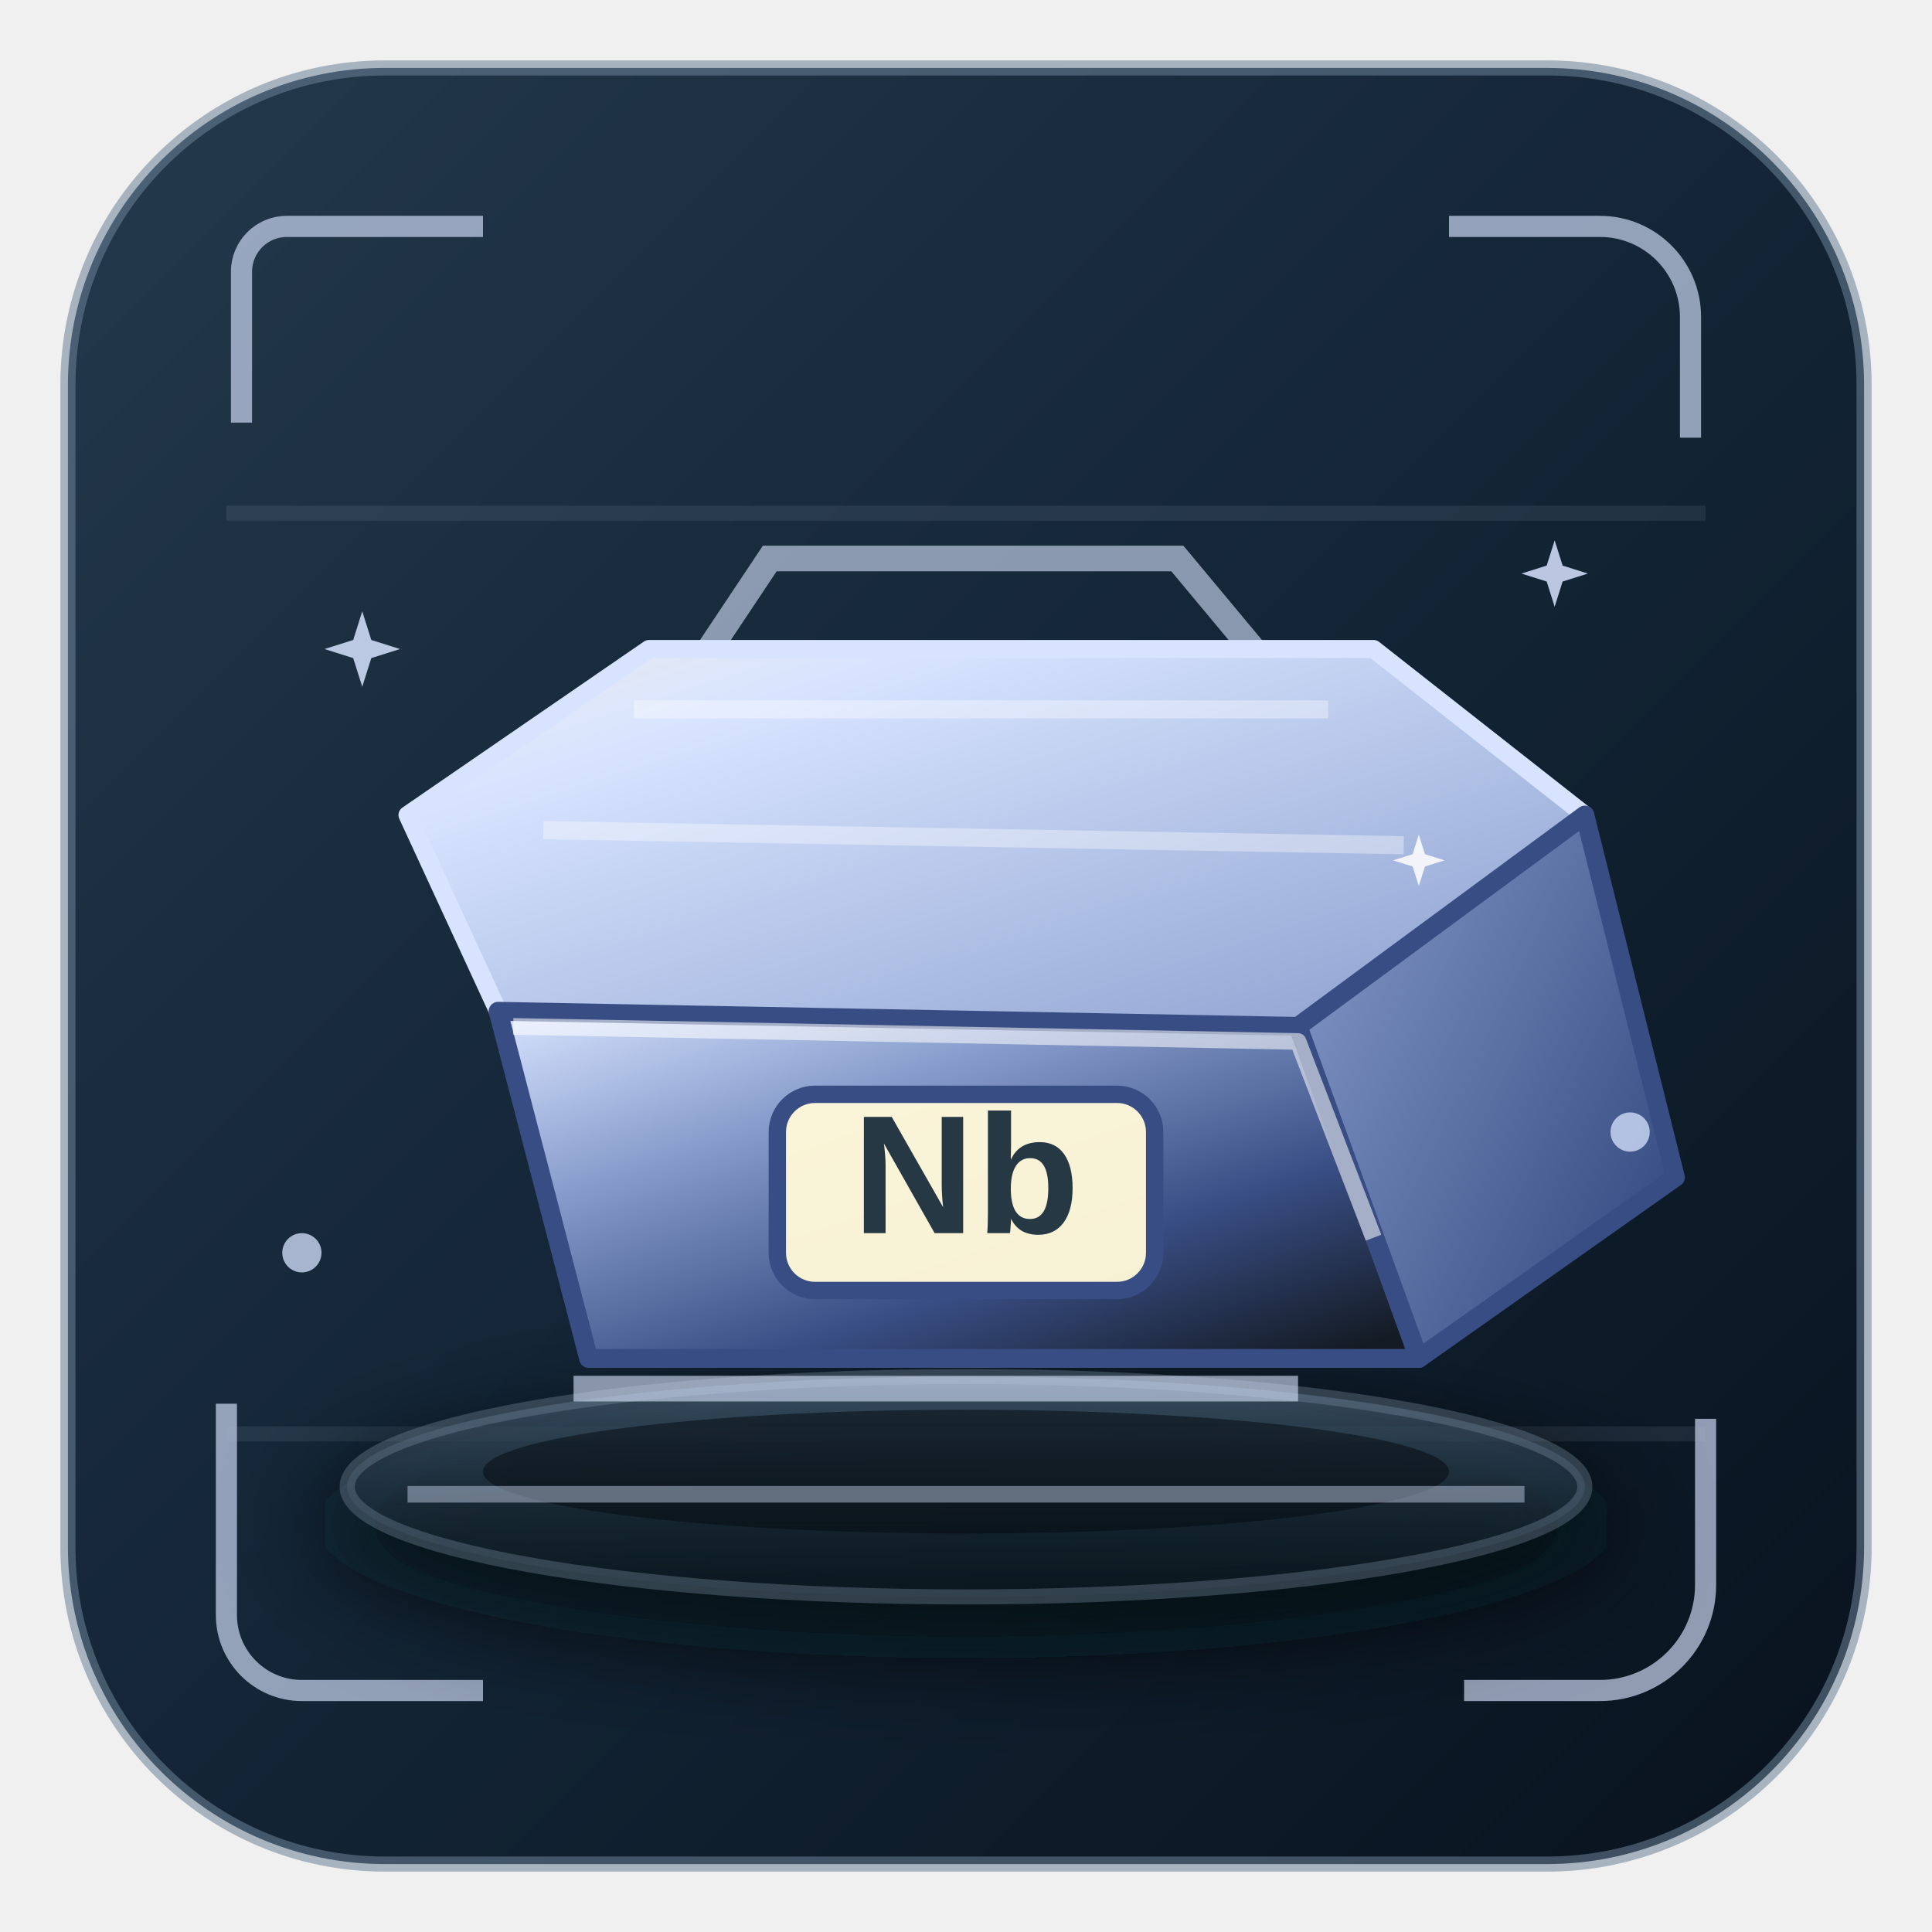
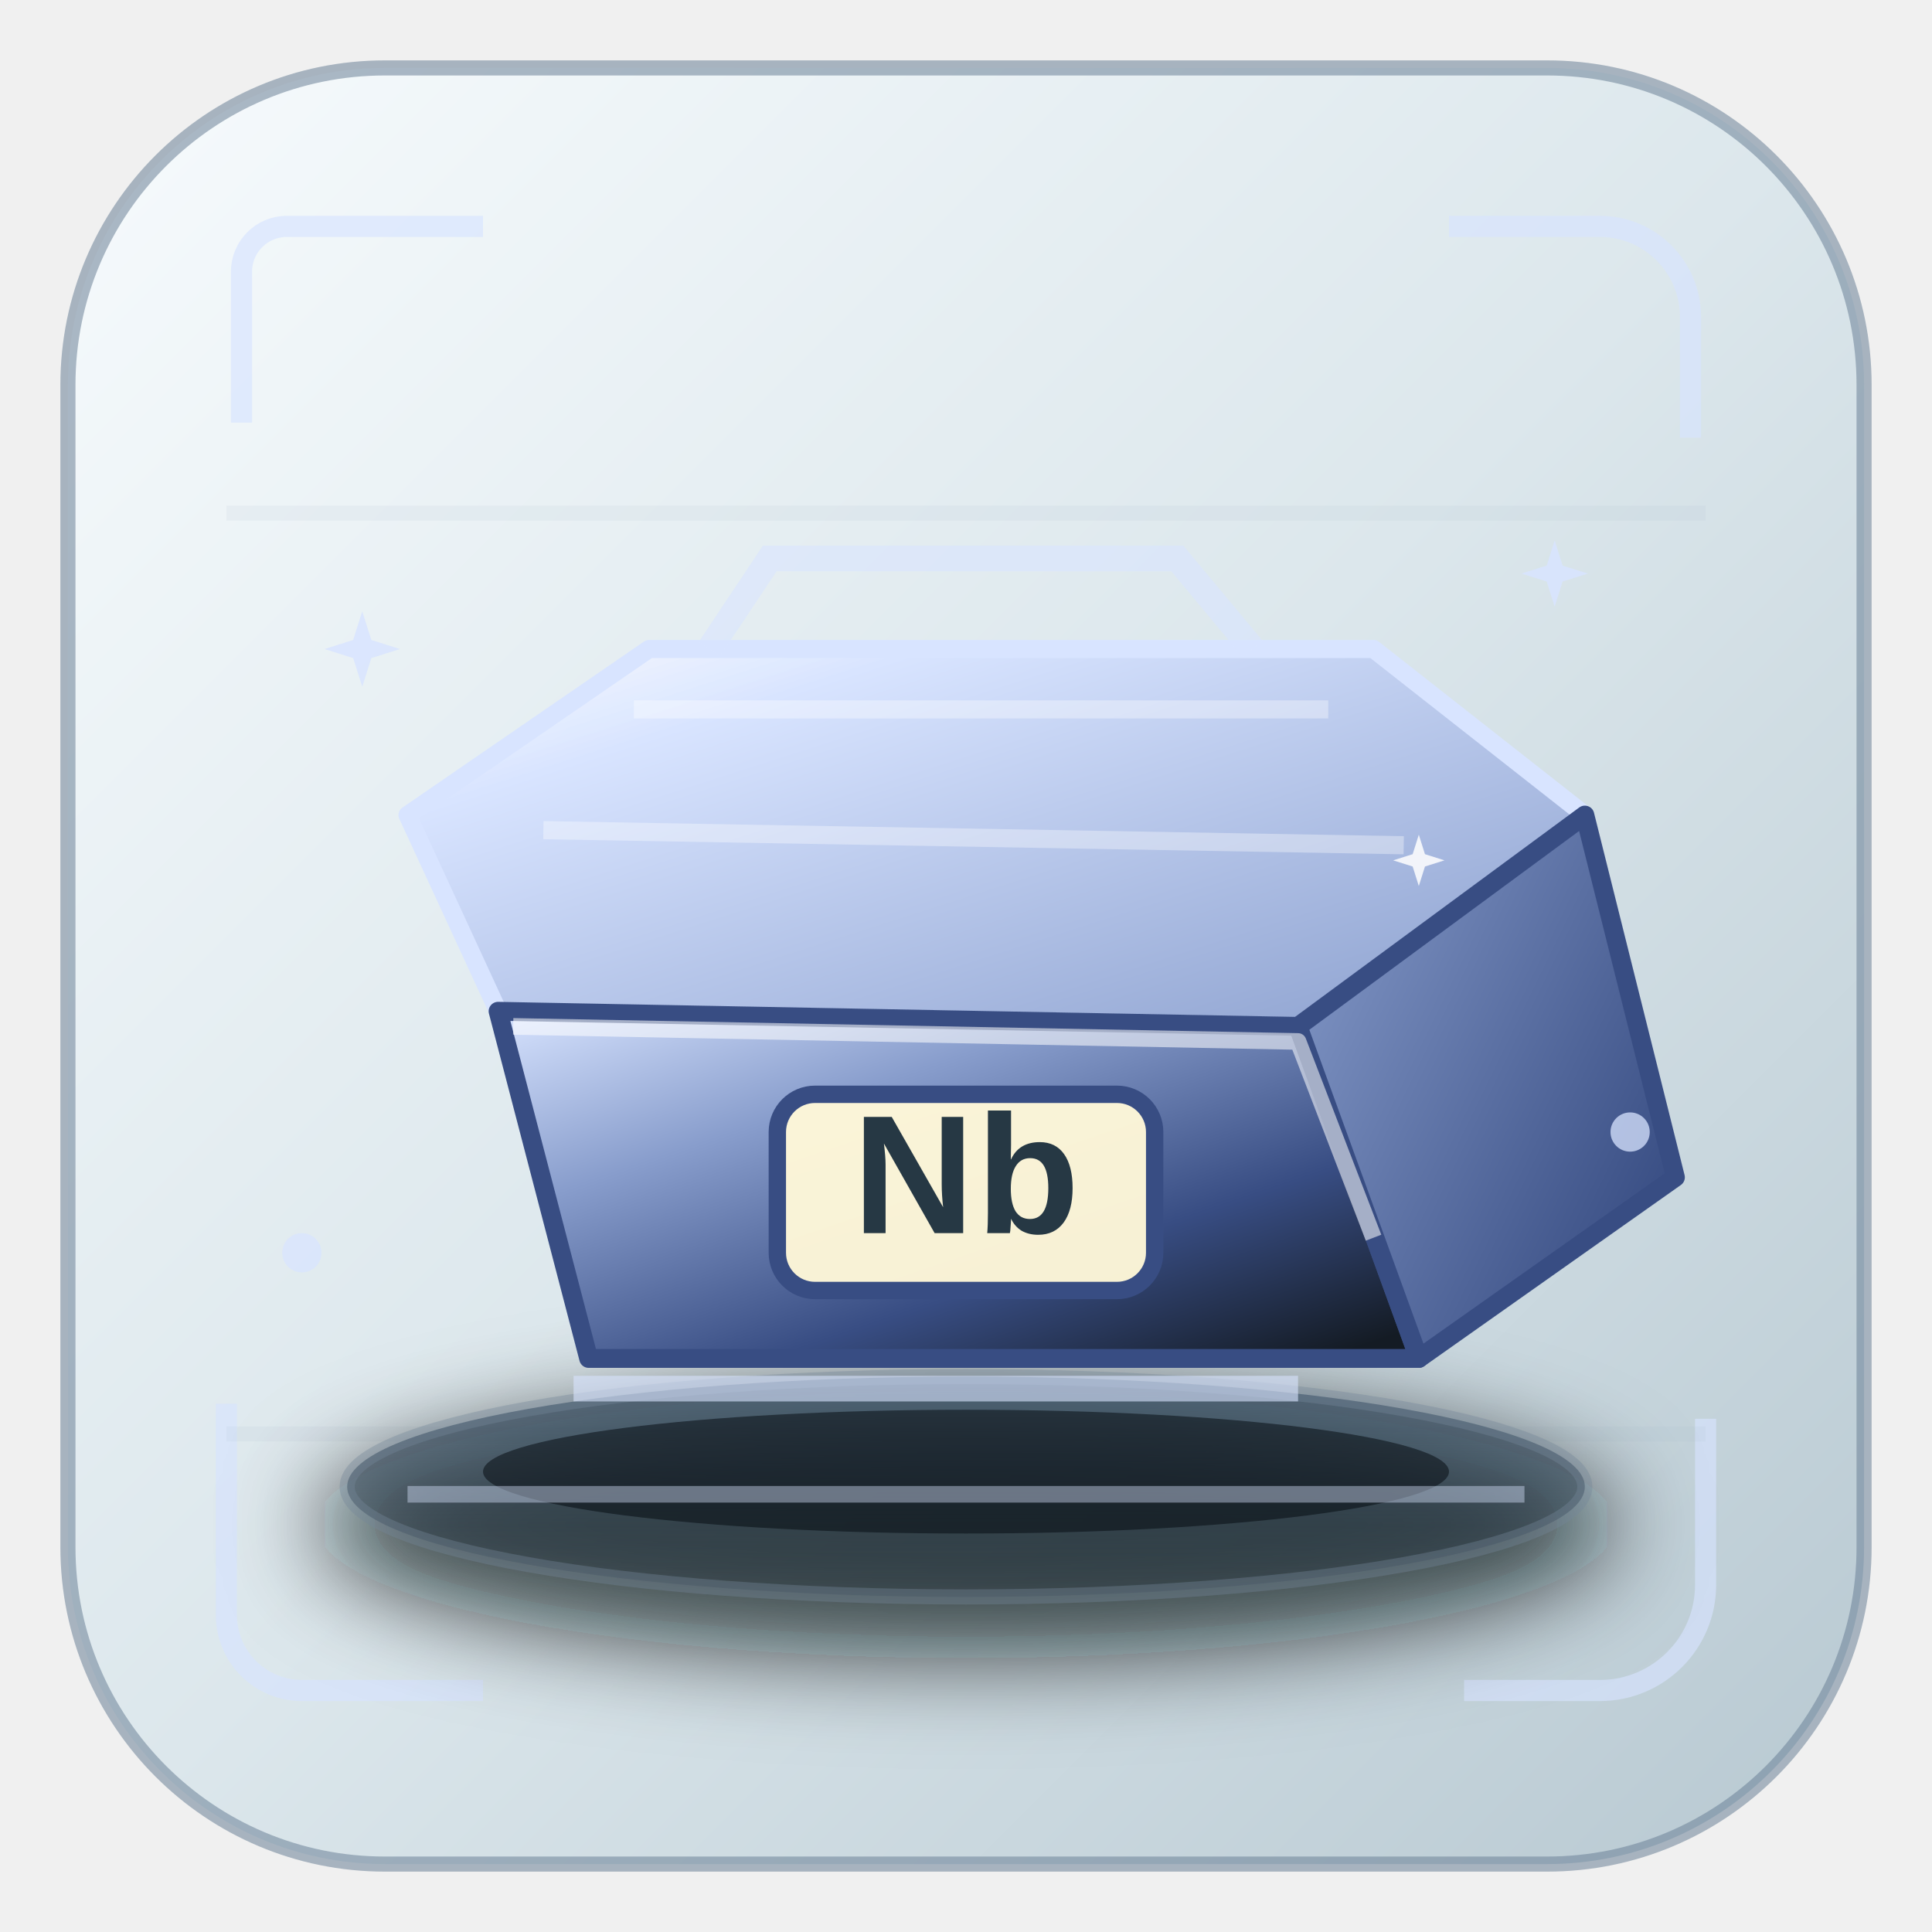
<svg xmlns="http://www.w3.org/2000/svg" width="128" height="128" viewBox="0 0 128 128" role="img" aria-labelledby="omega-niobium-title omega-niobium-desc" data-omega-icon-kind="resource" data-omega-icon-id="niobium">
  <defs>
    <linearGradient id="omega-niobium-bg" x1="0" y1="0" x2="1" y2="1">
-       <stop offset="0" stop-color="#24394c" />
-       <stop offset=".5" stop-color="#132536" />
-       <stop offset="1" stop-color="#08121d" />
+       <stop offset="0" stop-color="#f7fbfd" />
+       <stop offset=".5" stop-color="#dce7ec" />
+       <stop offset="1" stop-color="#b7c8d1" />
    </linearGradient>
    <linearGradient id="omega-niobium-metal" x1="0" y1="0" x2=".9" y2="1">
      <stop offset="0" stop-color="#d8e4ff" />
      <stop offset=".32" stop-color="#889dcc" />
      <stop offset=".7" stop-color="#384d83" />
      <stop offset="1" stop-color="#141b24" />
    </linearGradient>
    <linearGradient id="omega-niobium-top" x1="0" y1="0" x2="1" y2="1">
      <stop offset="0" stop-color="#ffffff" stop-opacity=".9" />
      <stop offset=".22" stop-color="#d8e4ff" />
      <stop offset="1" stop-color="#889dcc" />
    </linearGradient>
    <linearGradient id="omega-niobium-side" x1="0" y1="0" x2="1" y2=".7">
      <stop offset="0" stop-color="#889dcc" />
      <stop offset="1" stop-color="#384d83" />
    </linearGradient>
    <linearGradient id="omega-niobium-floor" x1="0" y1="0" x2="0" y2="1">
      <stop offset="0" stop-color="#41576b" stop-opacity=".85" />
      <stop offset="1" stop-color="#172534" stop-opacity=".25" />
    </linearGradient>
    <filter id="omega-niobium-shadow" x="-40%" y="-40%" width="180%" height="200%">
      <feGaussianBlur stdDeviation="3.1" />
    </filter>
  </defs>
  <rect x="4.5" y="4.5" width="119" height="119" rx="21" fill="url(#omega-niobium-bg)" stroke="#6b8297" stroke-opacity=".55" stroke-width="1" />
  <path d="M16 28V18a3 3 0 0 1 3-3h13M96 15h10a6 6 0 0 1 6 6v8M15 93v14a5 5 0 0 0 5 5h12M97 112h9a7 7 0 0 0 7-7V94" fill="none" stroke="#d8e4ff" stroke-opacity=".65" stroke-width="1.4" />
  <path d="M15 34H113M15 95H113" stroke="#a5bac8" stroke-opacity=".11" />
  <ellipse cx="64" cy="101" rx="43" ry="8.8" fill="#02070d" opacity=".7" filter="url(#omega-niobium-shadow)" />
  <ellipse cx="64" cy="98.5" rx="41" ry="7.3" fill="url(#omega-niobium-floor)" stroke="#75889a" stroke-opacity=".38" />
  <ellipse cx="64" cy="97.5" rx="32" ry="4.1" fill="#030a10" opacity=".52" />
  <g stroke-linejoin="round">
    <path d="M27 54 43 43 91 43 105 54 86 68 33 67Z" fill="url(#omega-niobium-top)" stroke="#d8e4ff" stroke-width="1.2" />
    <path d="M33 67 86 68 94 90 39 90Z" fill="url(#omega-niobium-metal)" stroke="#384d83" stroke-width="1.25" />
    <path d="M86 68 105 54 111 78 94 90Z" fill="url(#omega-niobium-side)" stroke="#384d83" stroke-width="1.25" />
    <path d="M34 68 86 69 91 82" stroke="#ffffff" stroke-opacity=".55" stroke-width="1.1" fill="none" />
    <path d="M42 47 88 47M36 55 93 56" stroke="#ffffff" stroke-opacity=".35" stroke-width="1.2" />
    <rect x="51.5" y="72.5" width="25" height="13" rx="2.5" fill="#fff7d8" fill-opacity=".96" stroke="#384d83" stroke-width="1.15" />
    <text x="64" y="81.7" font-size="11.2" font-weight="900" letter-spacing="0.1" text-anchor="middle" font-family="Arial,Helvetica,sans-serif" fill="#263844">Nb</text>
  </g>
  <path d="M47 43 51 37 78 37 83 43M38 92H86" fill="none" stroke="#d8e4ff" stroke-opacity=".6" stroke-width="1.7" />
  <path d="M24 40.5L24.6 42.4 26.5 43 24.6 43.6 24 45.5 23.4 43.6 21.5 43 23.4 42.4Z" fill="#d8e4ff" opacity=".85" />
  <path d="M103 35.8L103.528 37.472 105.2 38 103.528 38.528 103 40.2 102.472 38.528 100.8 38 102.472 37.472Z" fill="#d8e4ff" opacity=".85" />
  <path d="M94 55.3L94.408 56.592 95.7 57 94.408 57.408 94 58.7 93.592 57.408 92.3 57 93.592 56.592Z" fill="#fff" opacity=".85" />
  <path d="M27 99H101" stroke="#d8e4ff" stroke-opacity=".42" stroke-width="1.1" />
  <circle cx="20" cy="83" r="1.3" fill="#d8e4ff" opacity=".75" />
  <circle cx="108" cy="75" r="1.3" fill="#d8e4ff" opacity=".75" />
</svg>
